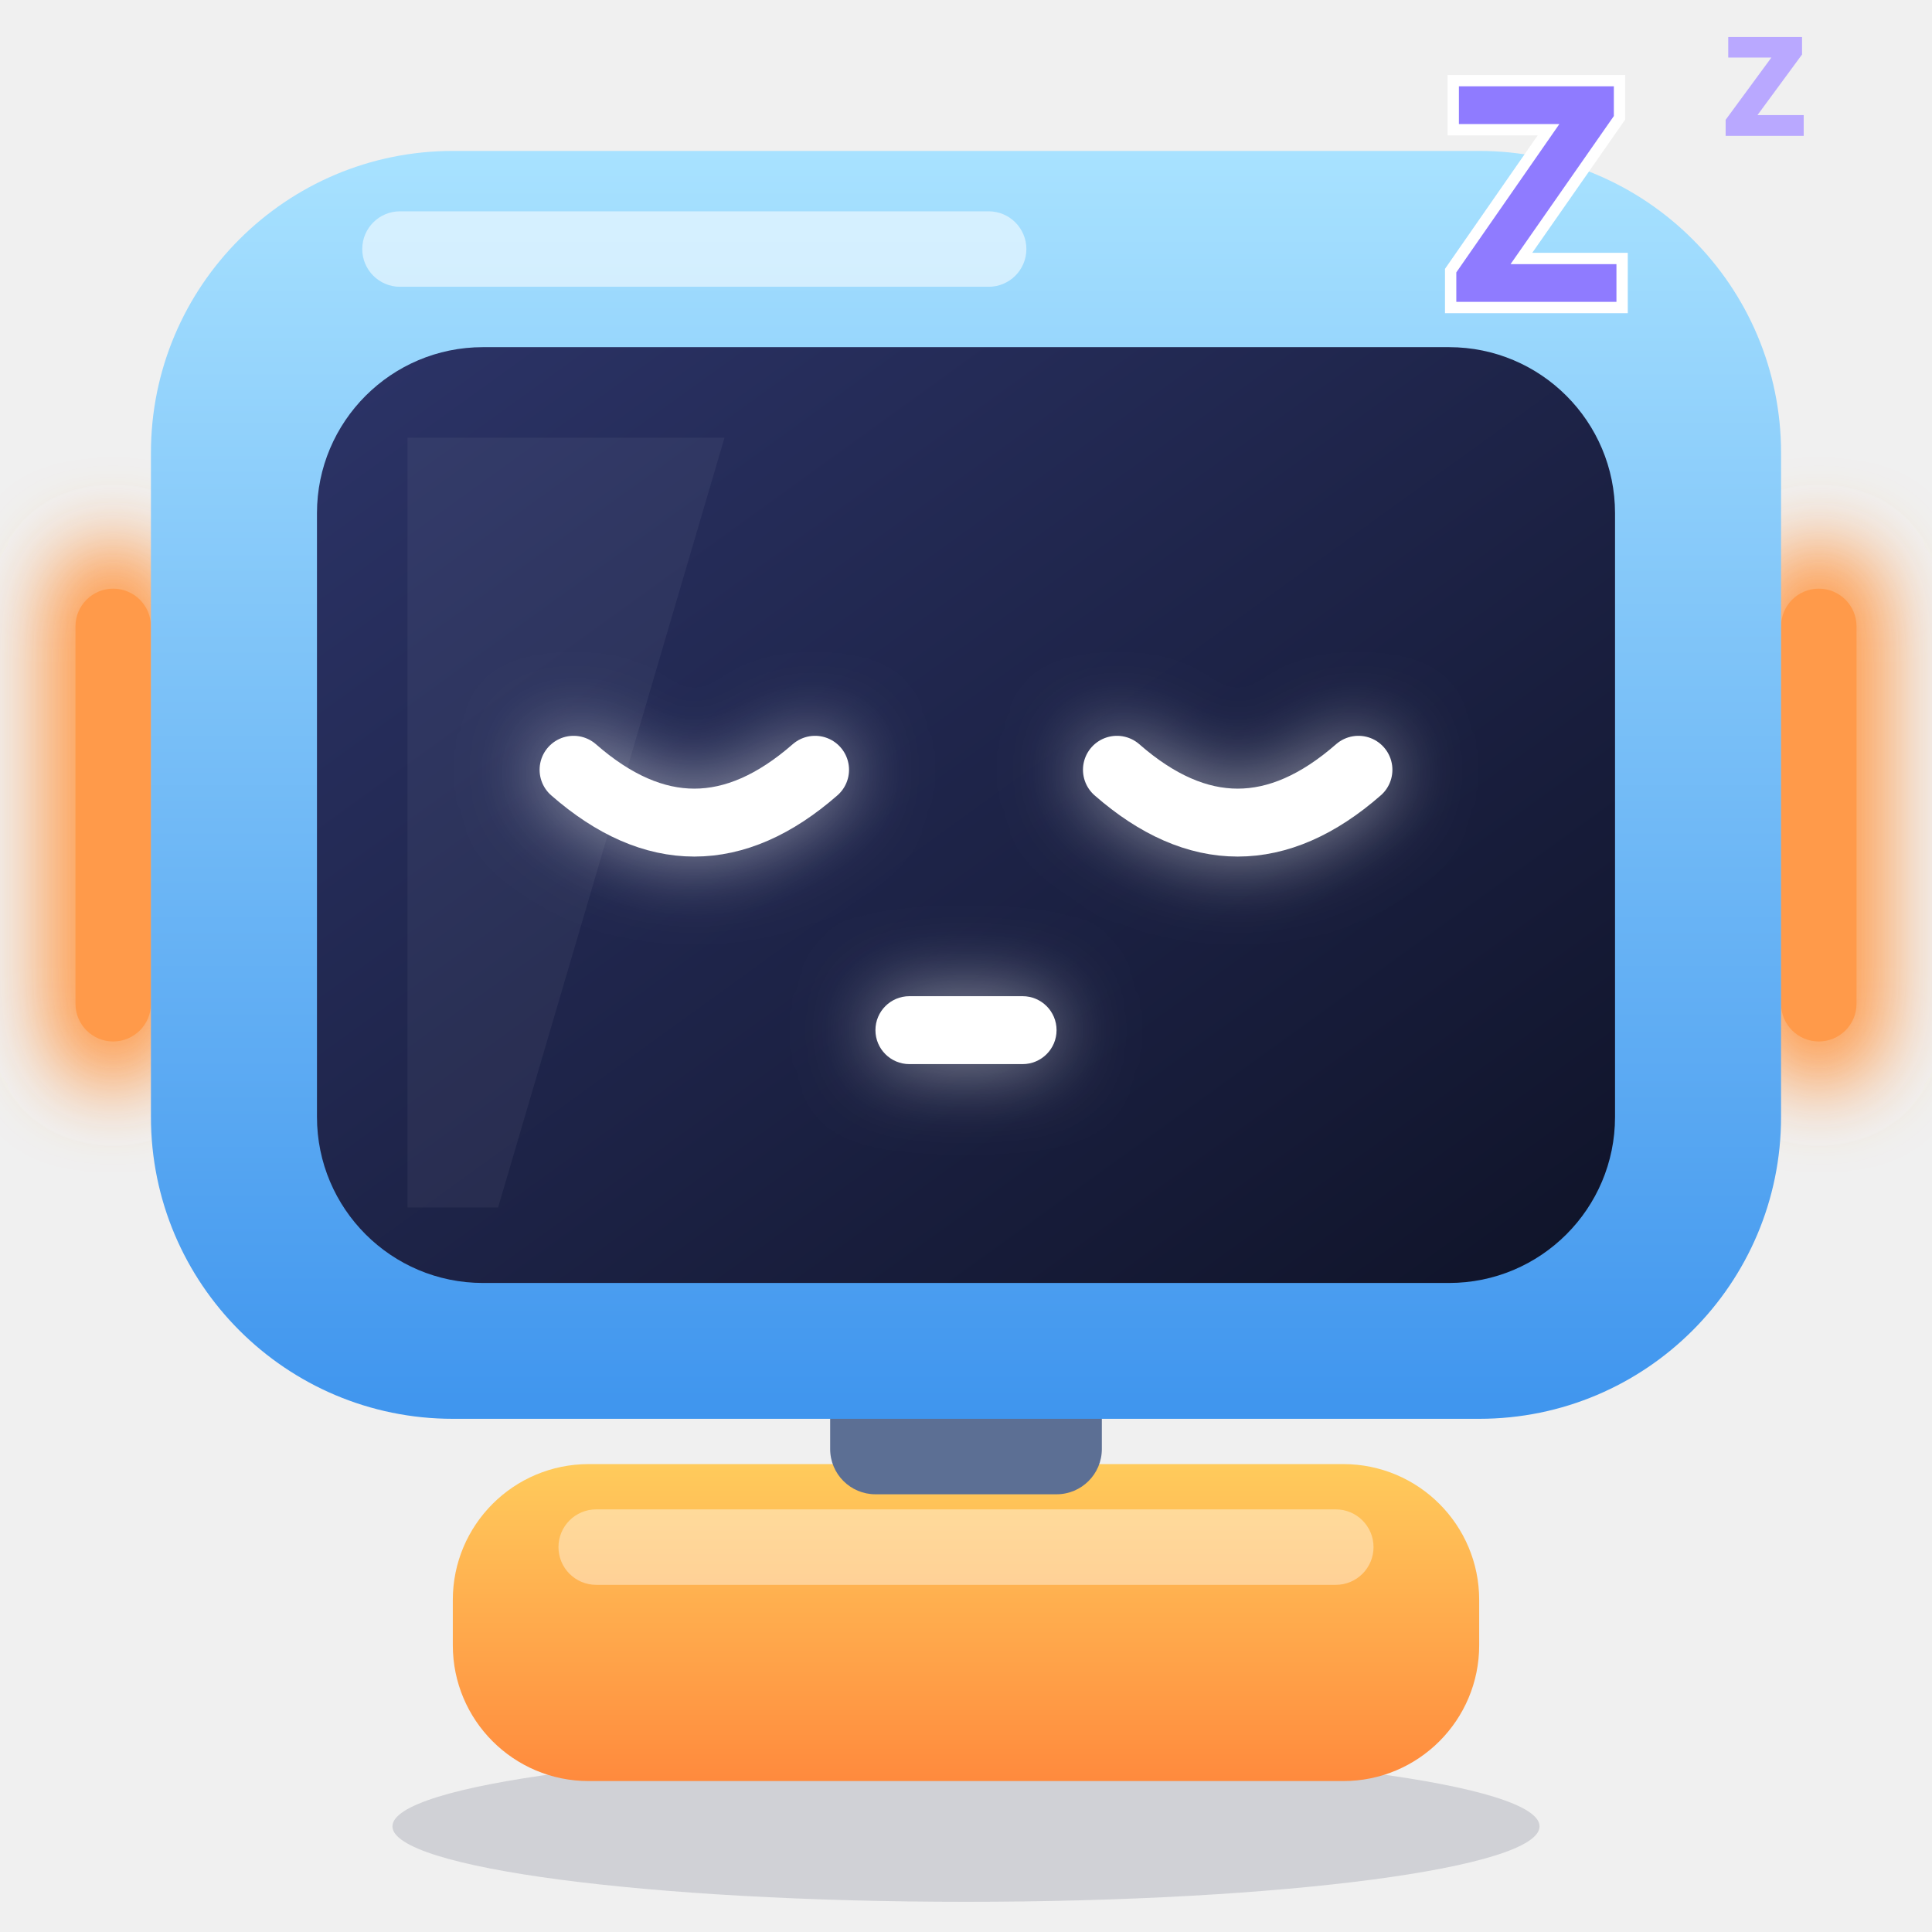
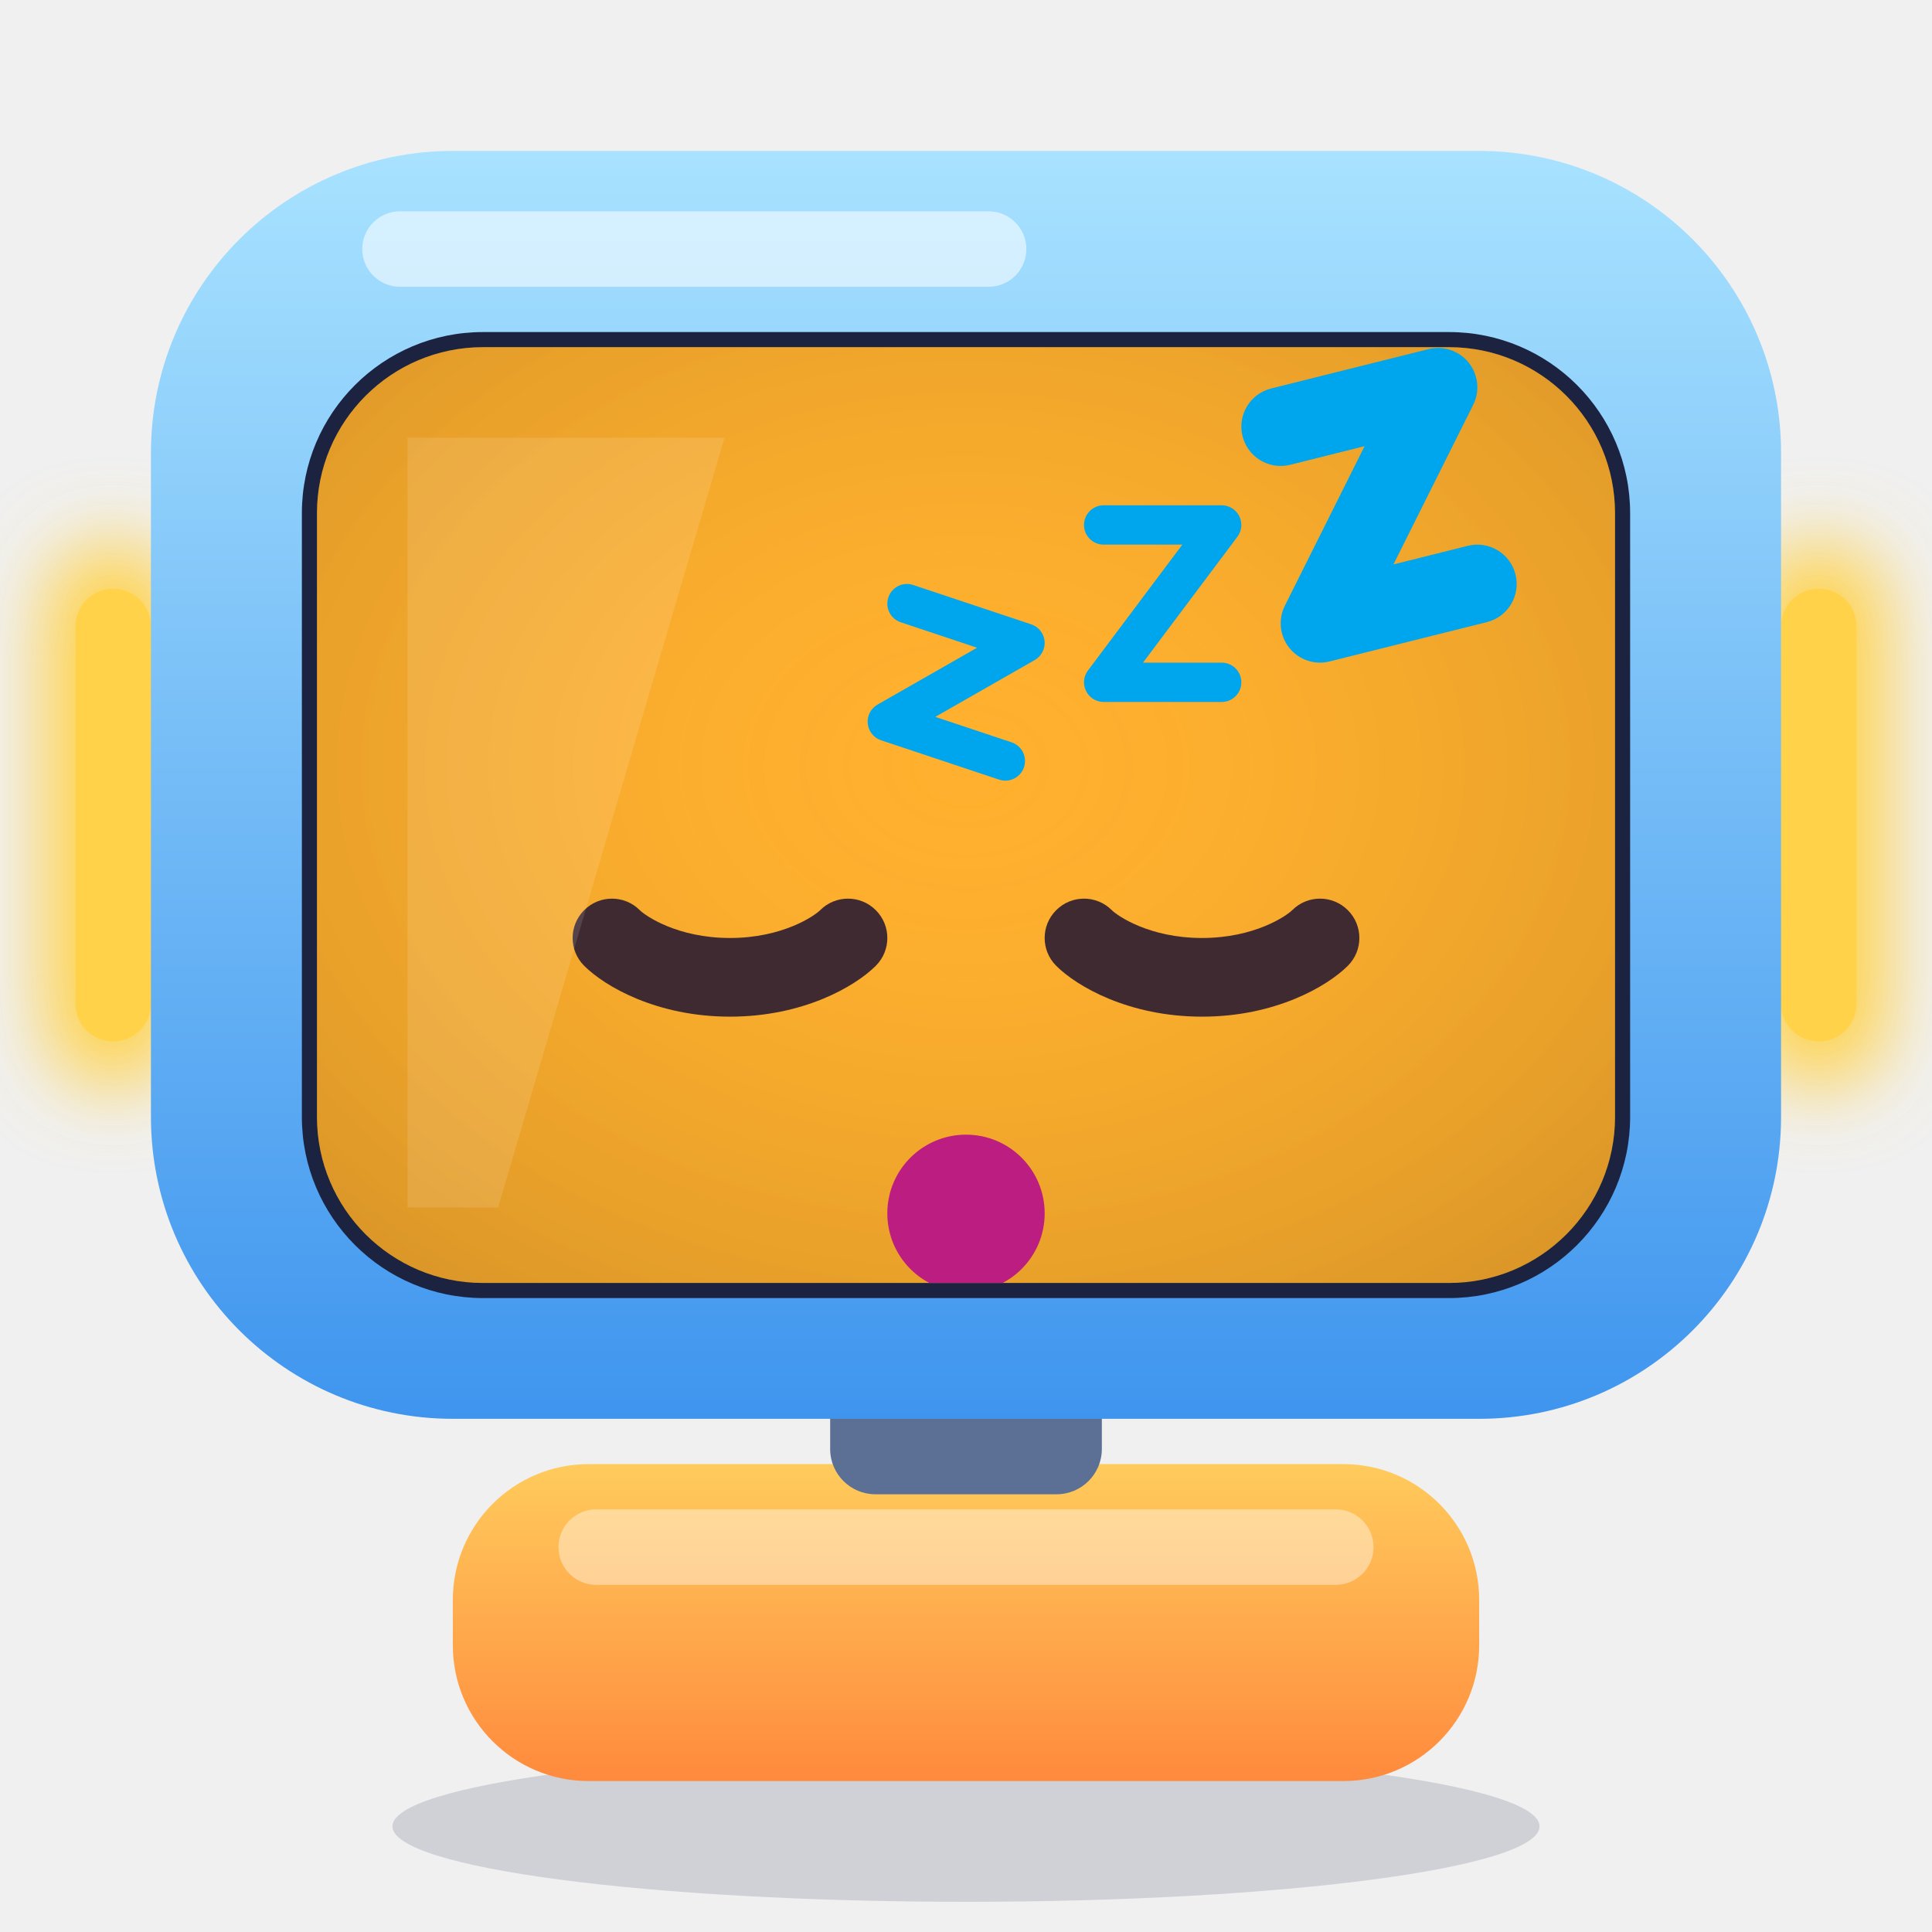
<svg xmlns="http://www.w3.org/2000/svg" viewBox="0 0 128 128">
  <defs>
    <linearGradient id="shell" x1="0" y1="0" x2="0" y2="1">
      <stop offset="0" stop-color="#a8e2ff" />
      <stop offset="1" stop-color="#3f95ee" />
-     </linearGradient>
-     <linearGradient id="screen" x1="0" y1="0" x2="1" y2="1">
-       <stop offset="0" stop-color="#2c3468" />
-       <stop offset="1" stop-color="#0f1328" />
    </linearGradient>
    <linearGradient id="base" x1="0" y1="0" x2="0" y2="1">
      <stop offset="0" stop-color="#ffcb5c" />
      <stop offset="1" stop-color="#ff8a3d" />
    </linearGradient>
    <filter id="glow" x="-1" y="-1" width="3" height="3">
      <feGaussianBlur stdDeviation="2.5" />
    </filter>
+     <clipPath id="screen-shape" clipPathUnits="userSpaceOnUse">
+       <rect x="21" y="23" width="86" height="62" rx="11" />
+     </clipPath>
  </defs>
  <ellipse cx="64" cy="121" rx="38" ry="5" fill="#1b2340" opacity=".15" />
  <rect x="30" y="97" width="68" height="21" rx="9" fill="url(#base)" />
  <rect x="37" y="100" width="54" height="5" rx="2.5" fill="#fff" opacity=".4" />
  <rect x="55" y="88" width="18" height="11" rx="3" fill="#5c6f94" />
-   <rect x="3" y="36" width="9" height="36" rx="4.5" fill="#ff9a4a" filter="url(#glow)" />
-   <rect x="116" y="36" width="9" height="36" rx="4.5" fill="#ff9a4a" filter="url(#glow)" />
-   <rect x="5" y="39" width="5" height="30" rx="2.5" fill="#ff9a4a" />
-   <rect x="118" y="39" width="5" height="30" rx="2.5" fill="#ff9a4a" />
+   <rect x="3" y="36" width="9" height="36" rx="4.5" fill="#ffd24a" filter="url(#glow)" />
+   <rect x="116" y="36" width="9" height="36" rx="4.5" fill="#ffd24a" filter="url(#glow)" />
+   <rect x="5" y="39" width="5" height="30" rx="2.5" fill="#ffd24a" />
+   <rect x="118" y="39" width="5" height="30" rx="2.5" fill="#ffd24a" />
  <rect x="10" y="10" width="108" height="84" rx="20" fill="url(#shell)" />
  <rect x="24" y="14" width="44" height="5" rx="2.5" fill="#fff" opacity=".55" />
-   <rect x="21" y="23" width="86" height="62" rx="11" fill="url(#screen)" />
-   <path d="M27 29 H48 L33 80 H27 Z" fill="#fff" opacity=".05" />
-   <g filter="url(#glow)" opacity=".55">
-     <path d="M38 51 Q46 58 54 51 M74 51 Q82 58 90 51" stroke="#fff" stroke-width="4.5" stroke-linecap="round" stroke-linejoin="round" fill="none" />
-     <rect x="58" y="66" width="12" height="4.5" rx="2.25" fill="#fff" />
-   </g>
-   <path d="M38 51 Q46 58 54 51 M74 51 Q82 58 90 51" stroke="#fff" stroke-width="4.5" stroke-linecap="round" stroke-linejoin="round" fill="none" />
-   <rect x="58" y="66" width="12" height="4.5" rx="2.25" fill="#fff" />
-   <text x="96" y="20" font-family="Arial Rounded MT Bold,Nunito,sans-serif" font-weight="900" font-size="20" fill="#8f7bff" stroke="#fff" stroke-width="1.5" paint-order="stroke">Z</text>
-   <text x="114" y="9" font-family="Arial Rounded MT Bold,Nunito,sans-serif" font-weight="900" font-size="12" fill="#b9a8ff">z</text>
+   <rect x="20" y="22" width="88" height="64" rx="12" fill="#1b2340" />
+   <svg x="21" y="23" width="86" height="62" viewBox="-0.5 1.5 33 24.75" preserveAspectRatio="xMidYMid slice" clip-path="url(#screen-shape)">
+     <defs>
+       <radialGradient id="skin" cx="50%" cy="45%" r="75%">
+         <stop offset="0" stop-color="#FFB02E" stop-opacity="0" />
+         <stop offset="1" stop-color="#000" stop-opacity=".18" />
+       </radialGradient>
+     </defs>
+     <rect x="-0.5" y="1.5" width="33" height="24.75" fill="#FFB02E" />
+     <rect x="-0.5" y="1.5" width="33" height="24.75" fill="url(#skin)" />
+     <path d="M7.707 16.293C7.317 15.902 6.683 15.902 6.293 16.293C5.902 16.683 5.902 17.317 6.293 17.707C6.818 18.232 8.14 19 10 19C11.86 19 13.182 18.232 13.707 17.707C14.098 17.317 14.098 16.683 13.707 16.293C13.317 15.902 12.683 15.902 12.293 16.293C12.151 16.435 11.34 17 10 17C8.66 17 7.849 16.435 7.707 16.293Z" fill="#402A32" />
+     <path d="M19.707 16.293C19.317 15.902 18.683 15.902 18.293 16.293C17.902 16.683 17.902 17.317 18.293 17.707C18.818 18.232 20.14 19 22 19C23.86 19 25.182 18.232 25.707 17.707C26.098 17.317 26.098 16.683 25.707 16.293C25.317 15.902 24.683 15.902 24.293 16.293C24.151 16.435 23.34 17 22 17C20.66 17 19.849 16.435 19.707 16.293Z" fill="#402A32" />
+     <path d="M14 24C14 22.895 14.895 22 16 22C17.105 22 18 22.895 18 24C18 25.105 17.105 26 16 26C14.895 26 14 25.105 14 24Z" fill="#BB1D80" />
+     <path d="M28.78 2.374C29.024 2.679 29.069 3.098 28.894 3.447L26.867 7.503L28.758 7.03C29.293 6.896 29.836 7.222 29.97 7.757C30.104 8.293 29.778 8.836 29.242 8.97L25.242 9.97C24.864 10.065 24.464 9.93 24.22 9.626C23.976 9.321 23.931 8.902 24.106 8.553L26.133 4.497L24.242 4.97C23.707 5.104 23.164 4.778 23.03 4.243C22.896 3.707 23.222 3.164 23.758 3.03L27.758 2.03C28.136 1.935 28.536 2.07 28.78 2.374Z" fill="#00A6ED" />
+     <path d="M19 6.5C19 6.224 19.224 6 19.5 6H22.5C22.689 6 22.863 6.107 22.947 6.276C23.032 6.446 23.014 6.648 22.9 6.8L20.5 10H22.5C22.776 10 23 10.224 23 10.5C23 10.776 22.776 11 22.5 11H19.5C19.311 11 19.137 10.893 19.053 10.724C18.968 10.554 18.986 10.351 19.1 10.2L21.5 7H19.5C19.224 7 19 6.776 19 6.5Z" fill="#00A6ED" />
+     <path d="M14.658 8.026C14.396 7.938 14.113 8.08 14.026 8.342C13.938 8.604 14.08 8.887 14.342 8.974L16.281 9.621L13.752 11.066C13.581 11.164 13.483 11.353 13.502 11.549C13.522 11.745 13.655 11.912 13.842 11.974L16.842 12.974C17.104 13.062 17.387 12.92 17.474 12.658C17.562 12.396 17.42 12.113 17.158 12.026L15.219 11.379L17.748 9.934C17.919 9.836 18.017 9.647 17.998 9.451C17.978 9.255 17.845 9.088 17.658 9.026L14.658 8.026Z" fill="#00A6ED" />
+   </svg>
+   <path d="M27 29 H48 L33 80 H27 Z" fill="#fff" opacity=".12" />
</svg>
